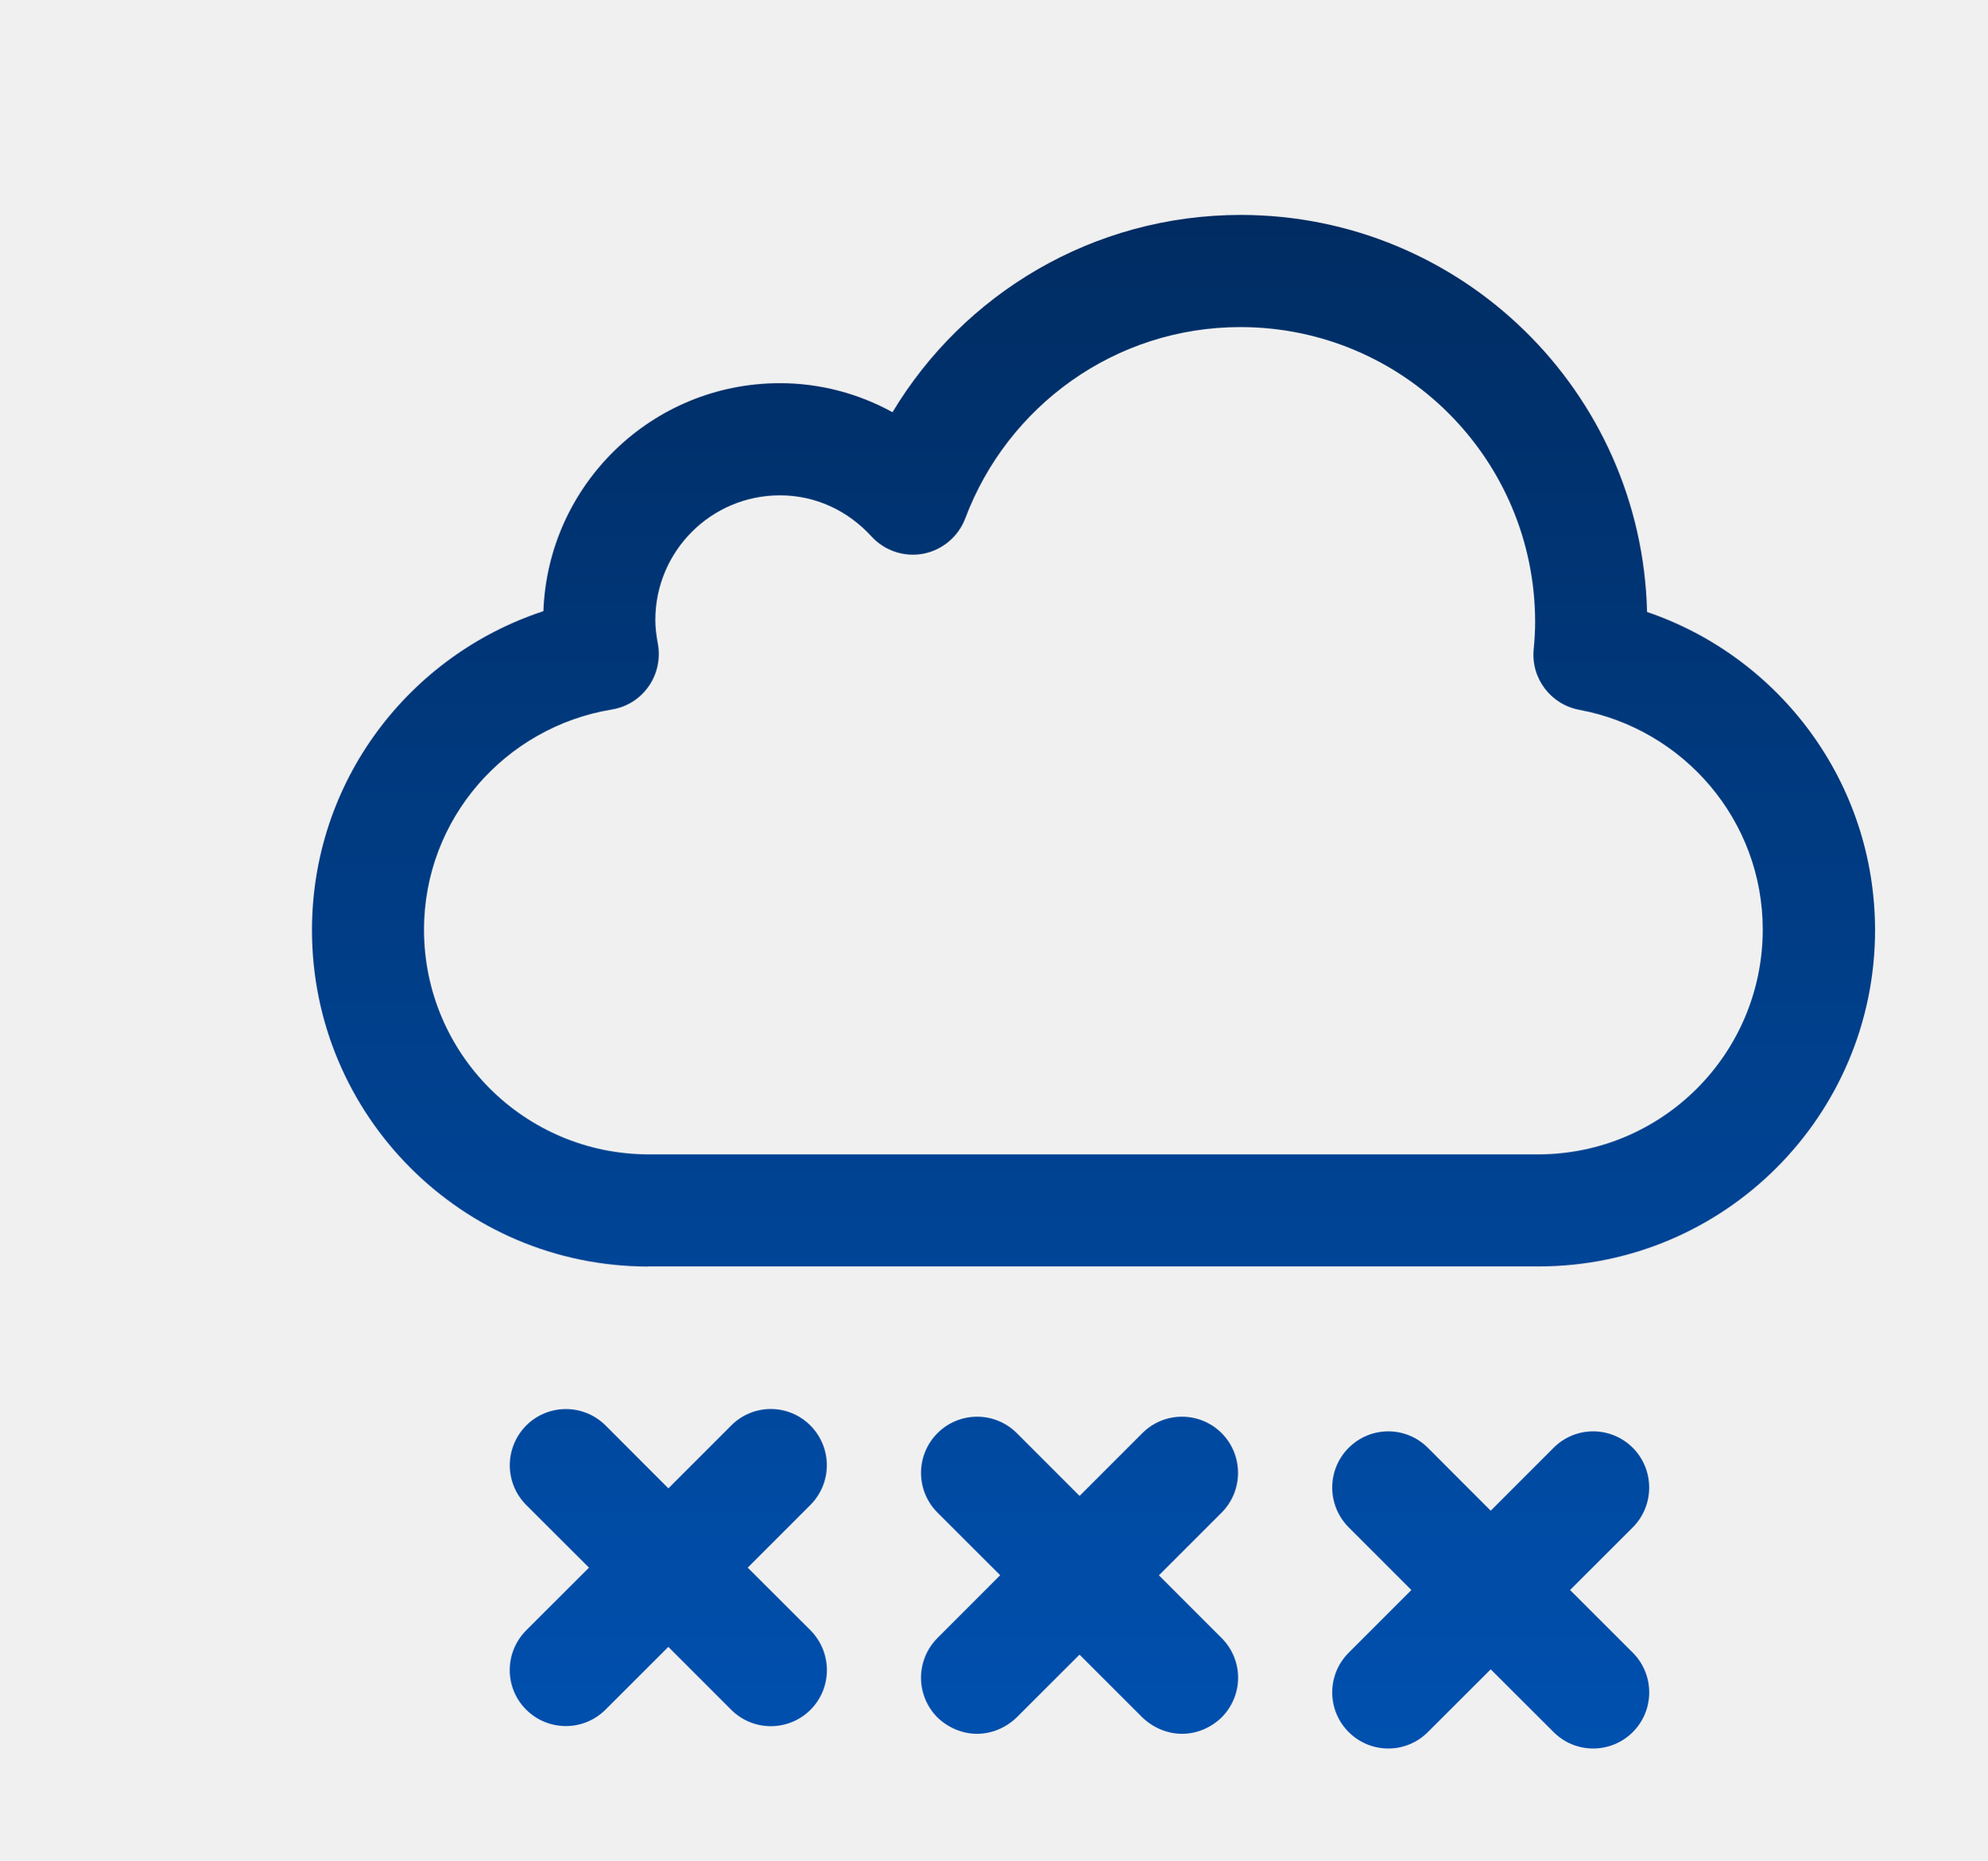
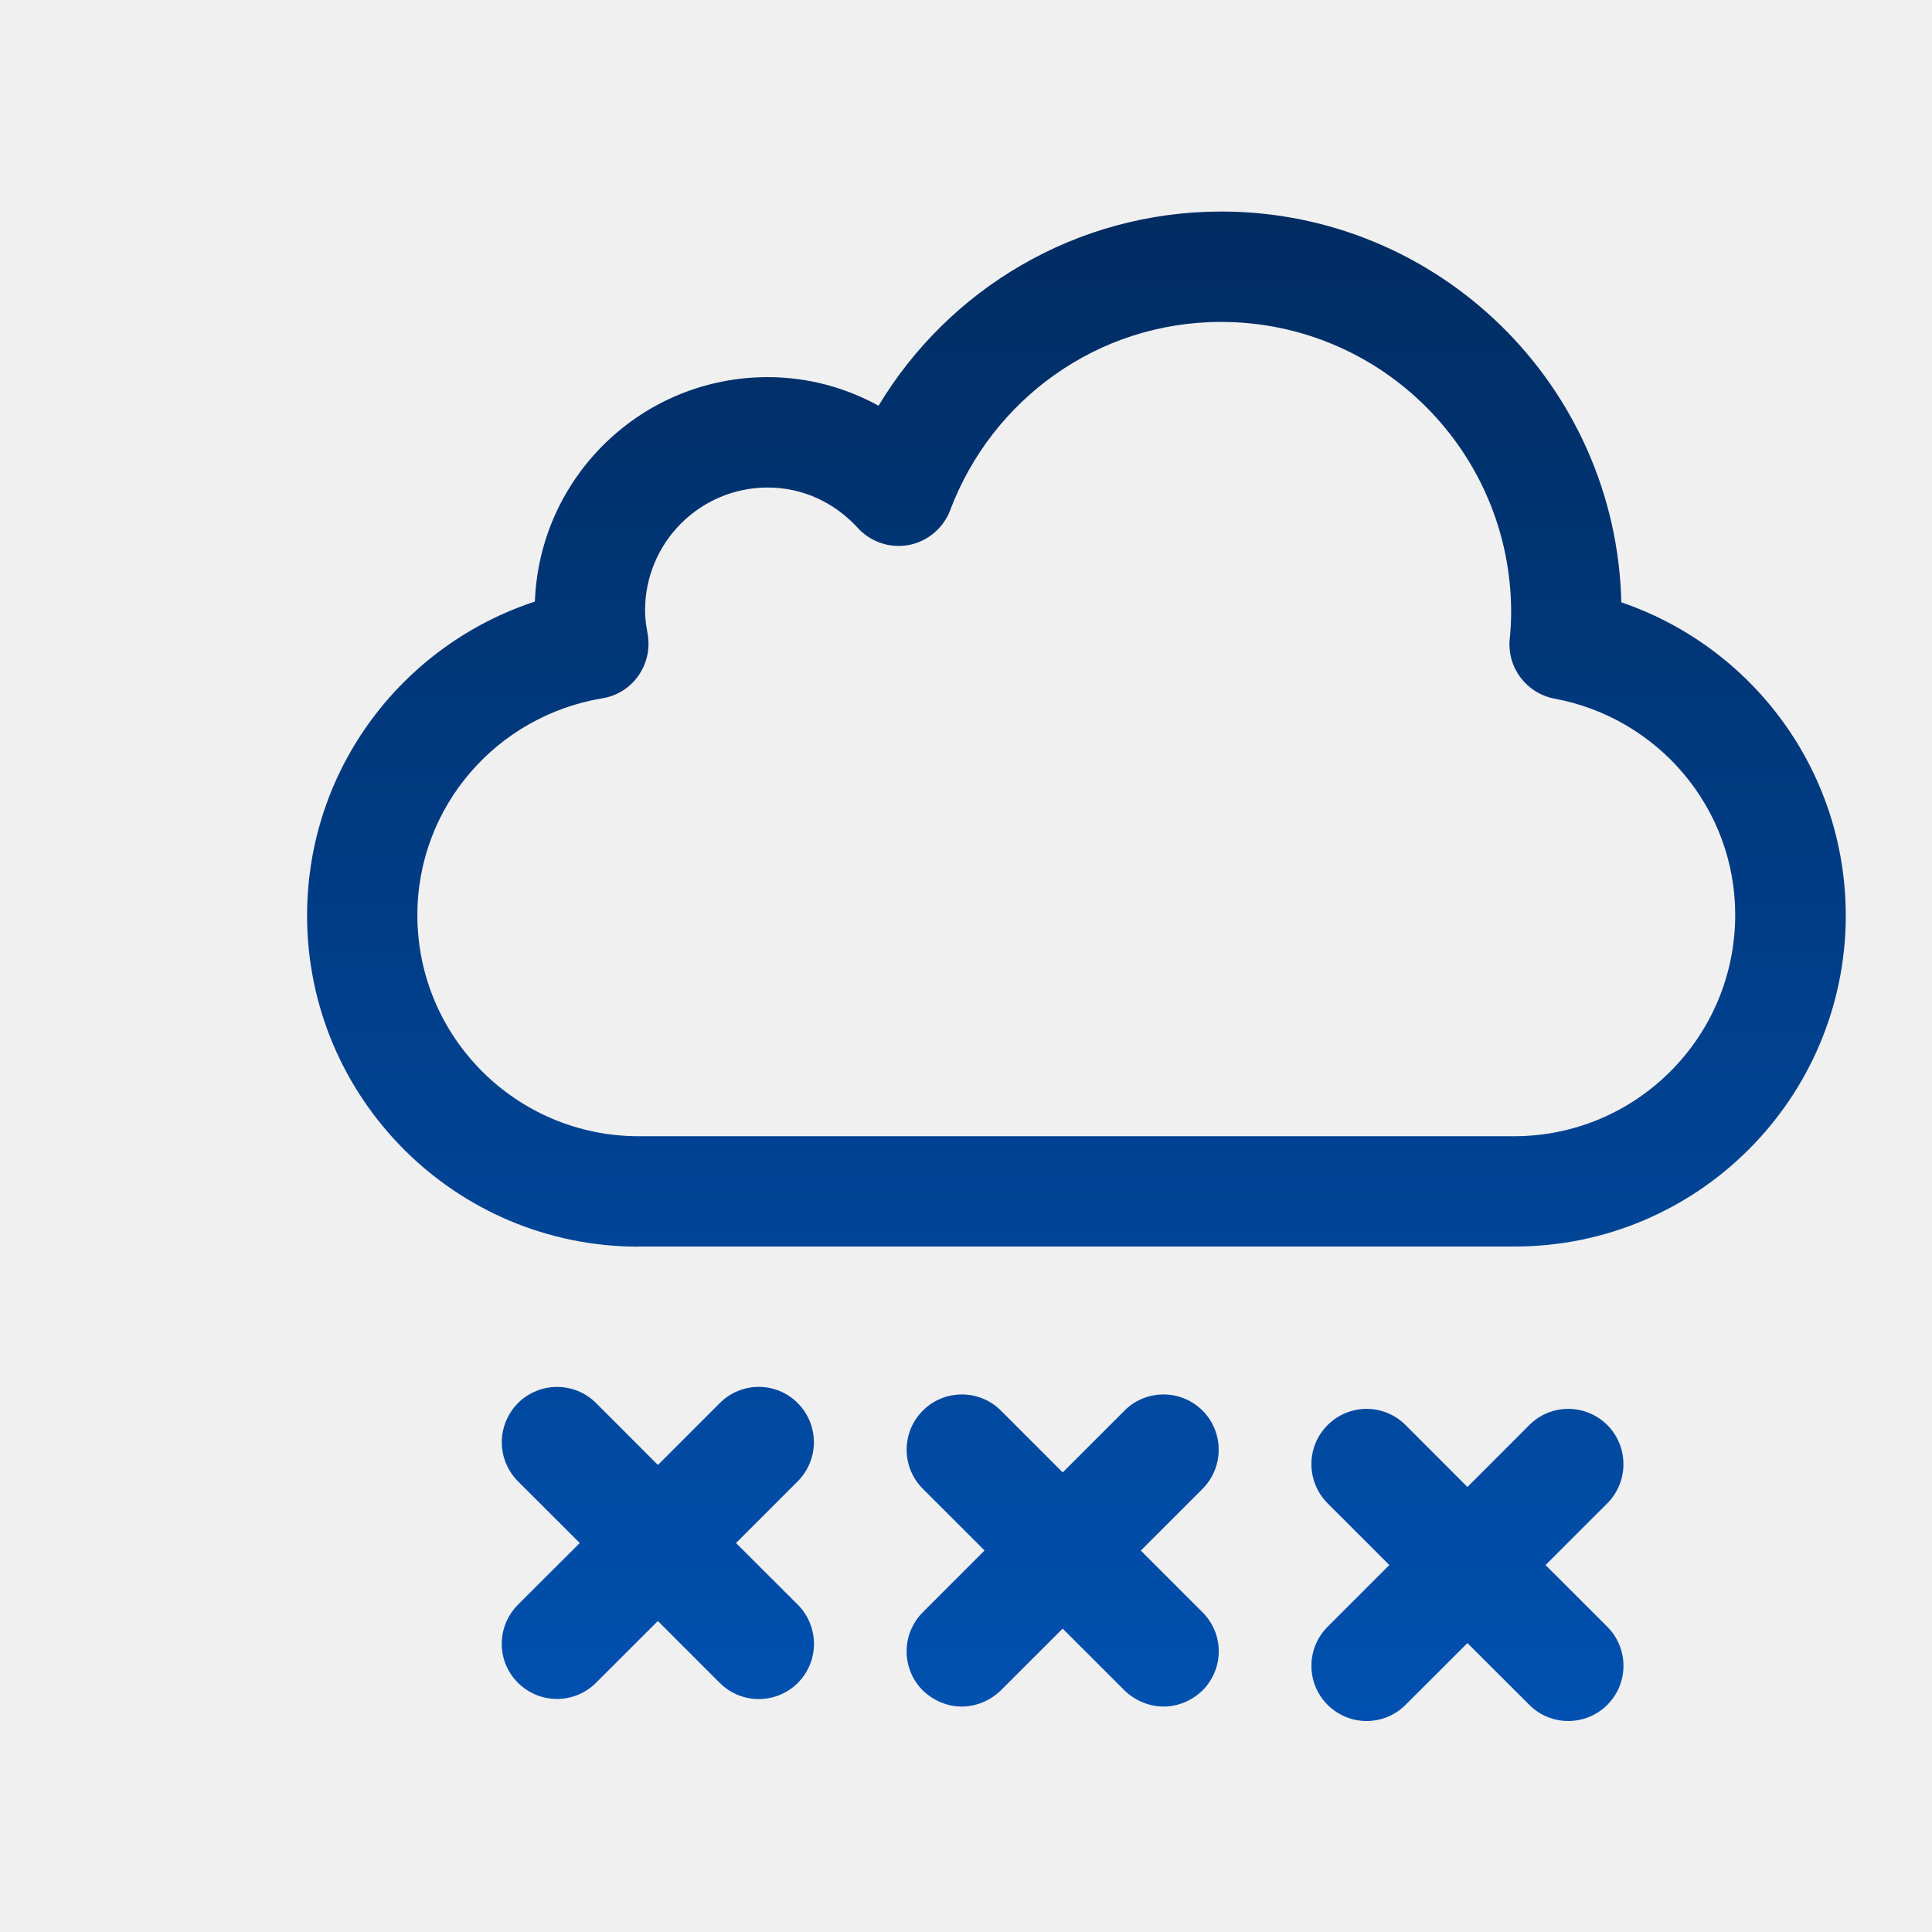
- <svg xmlns="http://www.w3.org/2000/svg" version="1.1">
+ <svg xmlns="http://www.w3.org/2000/svg" version="1.1" width="100%" height="100%" viewBox="0 0 35 35">
  <defs>
    <linearGradient id="r-47e994a3bd7c468d8f5190711846de5e" x1="0" y1="1" x2="6.123233995736766e-17" y2="0">
      <stop offset="0%" stop-color="#0050af" />
      <stop offset="100%" stop-color="#002c62" />
    </linearGradient>
  </defs>
  <path fill="none" stroke="#ffffff" d="M29.372,10.912C29.279,6.987,26.07,3.834,22.124,3.832C19.486,3.834,17.182,5.244,15.916,7.35C15.321,7.023,14.636,6.832,13.906,6.832C11.627,6.834,9.773,8.639,9.69,10.898C7.297,11.684,5.565,13.923,5.563,16.584C5.563,19.896,8.25,22.584,11.563,22.584V22.582H27.438C30.75,22.582,33.438,19.894,33.438,16.582C33.434,13.944,31.732,11.715,29.372,10.912ZM27.436,20.584H11.562C9.353,20.578,7.565,18.791,7.561,16.584C7.559,14.601,9.011,12.965,10.911,12.651C11.176,12.608,11.413,12.461,11.568,12.237C11.723,12.015,11.78,11.74,11.731,11.475C11.703,11.326,11.686,11.187,11.686,11.051C11.69,9.826,12.681,8.834,13.906,8.832C14.553,8.832,15.123,9.11,15.539,9.563C15.772,9.82,16.126,9.938,16.466,9.873C16.808,9.807,17.092,9.565,17.214,9.242C17.963,7.25,19.876,5.83,22.125,5.832C25.023,5.836,27.369,8.183,27.376,11.082C27.376,11.242,27.367,11.407,27.35,11.578C27.3,12.096,27.655,12.562,28.164,12.657C30.023,13.002,31.437,14.623,31.435,16.58C31.43,18.791,29.645,20.578,27.436,20.584ZM20.667,28.09L21.786,26.971C22.175,26.58,22.175,25.946,21.786,25.555C21.394,25.164,20.761,25.164,20.371,25.555L19.252,26.674L18.133,25.555C17.742,25.164,17.108,25.164,16.718,25.555C16.327,25.946,16.327,26.58,16.718,26.971L17.836,28.088L16.716,29.209C16.327,29.602,16.327,30.23,16.716,30.623C16.911,30.811,17.167,30.916,17.423,30.916C17.679,30.916,17.935,30.812,18.131,30.623L19.251,29.504L20.371,30.623C20.566,30.811,20.822,30.916,21.079,30.916C21.335,30.916,21.591,30.812,21.786,30.623C22.177,30.227,22.177,29.602,21.786,29.209L20.667,28.09ZM29.119,25.817C28.726,25.425,28.094,25.425,27.704,25.817L26.584,26.938L25.464,25.817C25.073,25.425,24.442,25.425,24.05,25.817C23.66,26.209,23.66,26.839,24.05,27.233L25.169,28.352L24.05,29.471C23.66,29.862,23.66,30.493,24.05,30.884C24.245,31.079,24.501,31.178,24.757,31.178C25.014,31.178,25.27,31.079,25.464,30.884L26.584,29.766L27.704,30.884C27.898,31.079,28.154,31.178,28.411,31.178C28.667,31.178,28.924,31.079,29.119,30.884C29.508,30.493,29.508,29.862,29.119,29.471L27.999,28.352L29.119,27.233C29.507,26.842,29.507,26.209,29.119,25.817ZM13.334,27.953L14.453,26.834C14.842,26.44,14.842,25.813,14.453,25.42C14.062,25.026,13.428,25.026,13.038,25.42L11.919,26.539L10.799,25.418C10.408,25.028,9.776,25.028,9.384,25.418C8.993,25.814,8.993,26.442,9.384,26.836L10.503,27.953L9.383,29.071C8.992,29.465,8.992,30.096,9.383,30.485C9.579,30.68,9.835,30.778,10.091,30.778C10.347,30.778,10.602,30.68,10.798,30.485L11.918,29.366L13.039,30.487C13.234,30.682,13.49,30.78,13.746,30.78S14.259,30.682,14.454,30.487C14.843,30.096,14.843,29.465,14.454,29.071L13.334,27.953Z" style="stroke-width: 3px; stroke-linejoin: round; opacity: 0; " stroke-width="3" stroke-linejoin="round" opacity="0" />
  <path fill="url(#r-47e994a3bd7c468d8f5190711846de5e)" stroke="none" d="M29.372,10.912C29.279,6.987,26.07,3.834,22.124,3.832C19.486,3.834,17.182,5.244,15.916,7.35C15.321,7.023,14.636,6.832,13.906,6.832C11.627,6.834,9.773,8.639,9.69,10.898C7.297,11.684,5.565,13.923,5.563,16.584C5.563,19.896,8.25,22.584,11.563,22.584V22.582H27.438C30.75,22.582,33.438,19.894,33.438,16.582C33.434,13.944,31.732,11.715,29.372,10.912ZM27.436,20.584H11.562C9.353,20.578,7.565,18.791,7.561,16.584C7.559,14.601,9.011,12.965,10.911,12.651C11.176,12.608,11.413,12.461,11.568,12.237C11.723,12.015,11.78,11.74,11.731,11.475C11.703,11.326,11.686,11.187,11.686,11.051C11.69,9.826,12.681,8.834,13.906,8.832C14.553,8.832,15.123,9.11,15.539,9.563C15.772,9.82,16.126,9.938,16.466,9.873C16.808,9.807,17.092,9.565,17.214,9.242C17.963,7.25,19.876,5.83,22.125,5.832C25.023,5.836,27.369,8.183,27.376,11.082C27.376,11.242,27.367,11.407,27.35,11.578C27.3,12.096,27.655,12.562,28.164,12.657C30.023,13.002,31.437,14.623,31.435,16.58C31.43,18.791,29.645,20.578,27.436,20.584ZM20.667,28.09L21.786,26.971C22.175,26.58,22.175,25.946,21.786,25.555C21.394,25.164,20.761,25.164,20.371,25.555L19.252,26.674L18.133,25.555C17.742,25.164,17.108,25.164,16.718,25.555C16.327,25.946,16.327,26.58,16.718,26.971L17.836,28.088L16.716,29.209C16.327,29.602,16.327,30.23,16.716,30.623C16.911,30.811,17.167,30.916,17.423,30.916C17.679,30.916,17.935,30.812,18.131,30.623L19.251,29.504L20.371,30.623C20.566,30.811,20.822,30.916,21.079,30.916C21.335,30.916,21.591,30.812,21.786,30.623C22.177,30.227,22.177,29.602,21.786,29.209L20.667,28.09ZM29.119,25.817C28.726,25.425,28.094,25.425,27.704,25.817L26.584,26.938L25.464,25.817C25.073,25.425,24.442,25.425,24.05,25.817C23.66,26.209,23.66,26.839,24.05,27.233L25.169,28.352L24.05,29.471C23.66,29.862,23.66,30.493,24.05,30.884C24.245,31.079,24.501,31.178,24.757,31.178C25.014,31.178,25.27,31.079,25.464,30.884L26.584,29.766L27.704,30.884C27.898,31.079,28.154,31.178,28.411,31.178C28.667,31.178,28.924,31.079,29.119,30.884C29.508,30.493,29.508,29.862,29.119,29.471L27.999,28.352L29.119,27.233C29.507,26.842,29.507,26.209,29.119,25.817ZM13.334,27.953L14.453,26.834C14.842,26.44,14.842,25.813,14.453,25.42C14.062,25.026,13.428,25.026,13.038,25.42L11.919,26.539L10.799,25.418C10.408,25.028,9.776,25.028,9.384,25.418C8.993,25.814,8.993,26.442,9.384,26.836L10.503,27.953L9.383,29.071C8.992,29.465,8.992,30.096,9.383,30.485C9.579,30.68,9.835,30.778,10.091,30.778C10.347,30.778,10.602,30.68,10.798,30.485L11.918,29.366L13.039,30.487C13.234,30.682,13.49,30.78,13.746,30.78S14.259,30.682,14.454,30.487C14.843,30.096,14.843,29.465,14.454,29.071L13.334,27.953Z" opacity="1" fill-opacity="1" style="opacity: 1; fill-opacity: 1; " />
  <rect x="0" y="0" width="32" height="32" r="0" rx="0" ry="0" fill="#000000" stroke="#000" style="opacity: 0; " opacity="0" />
</svg>
